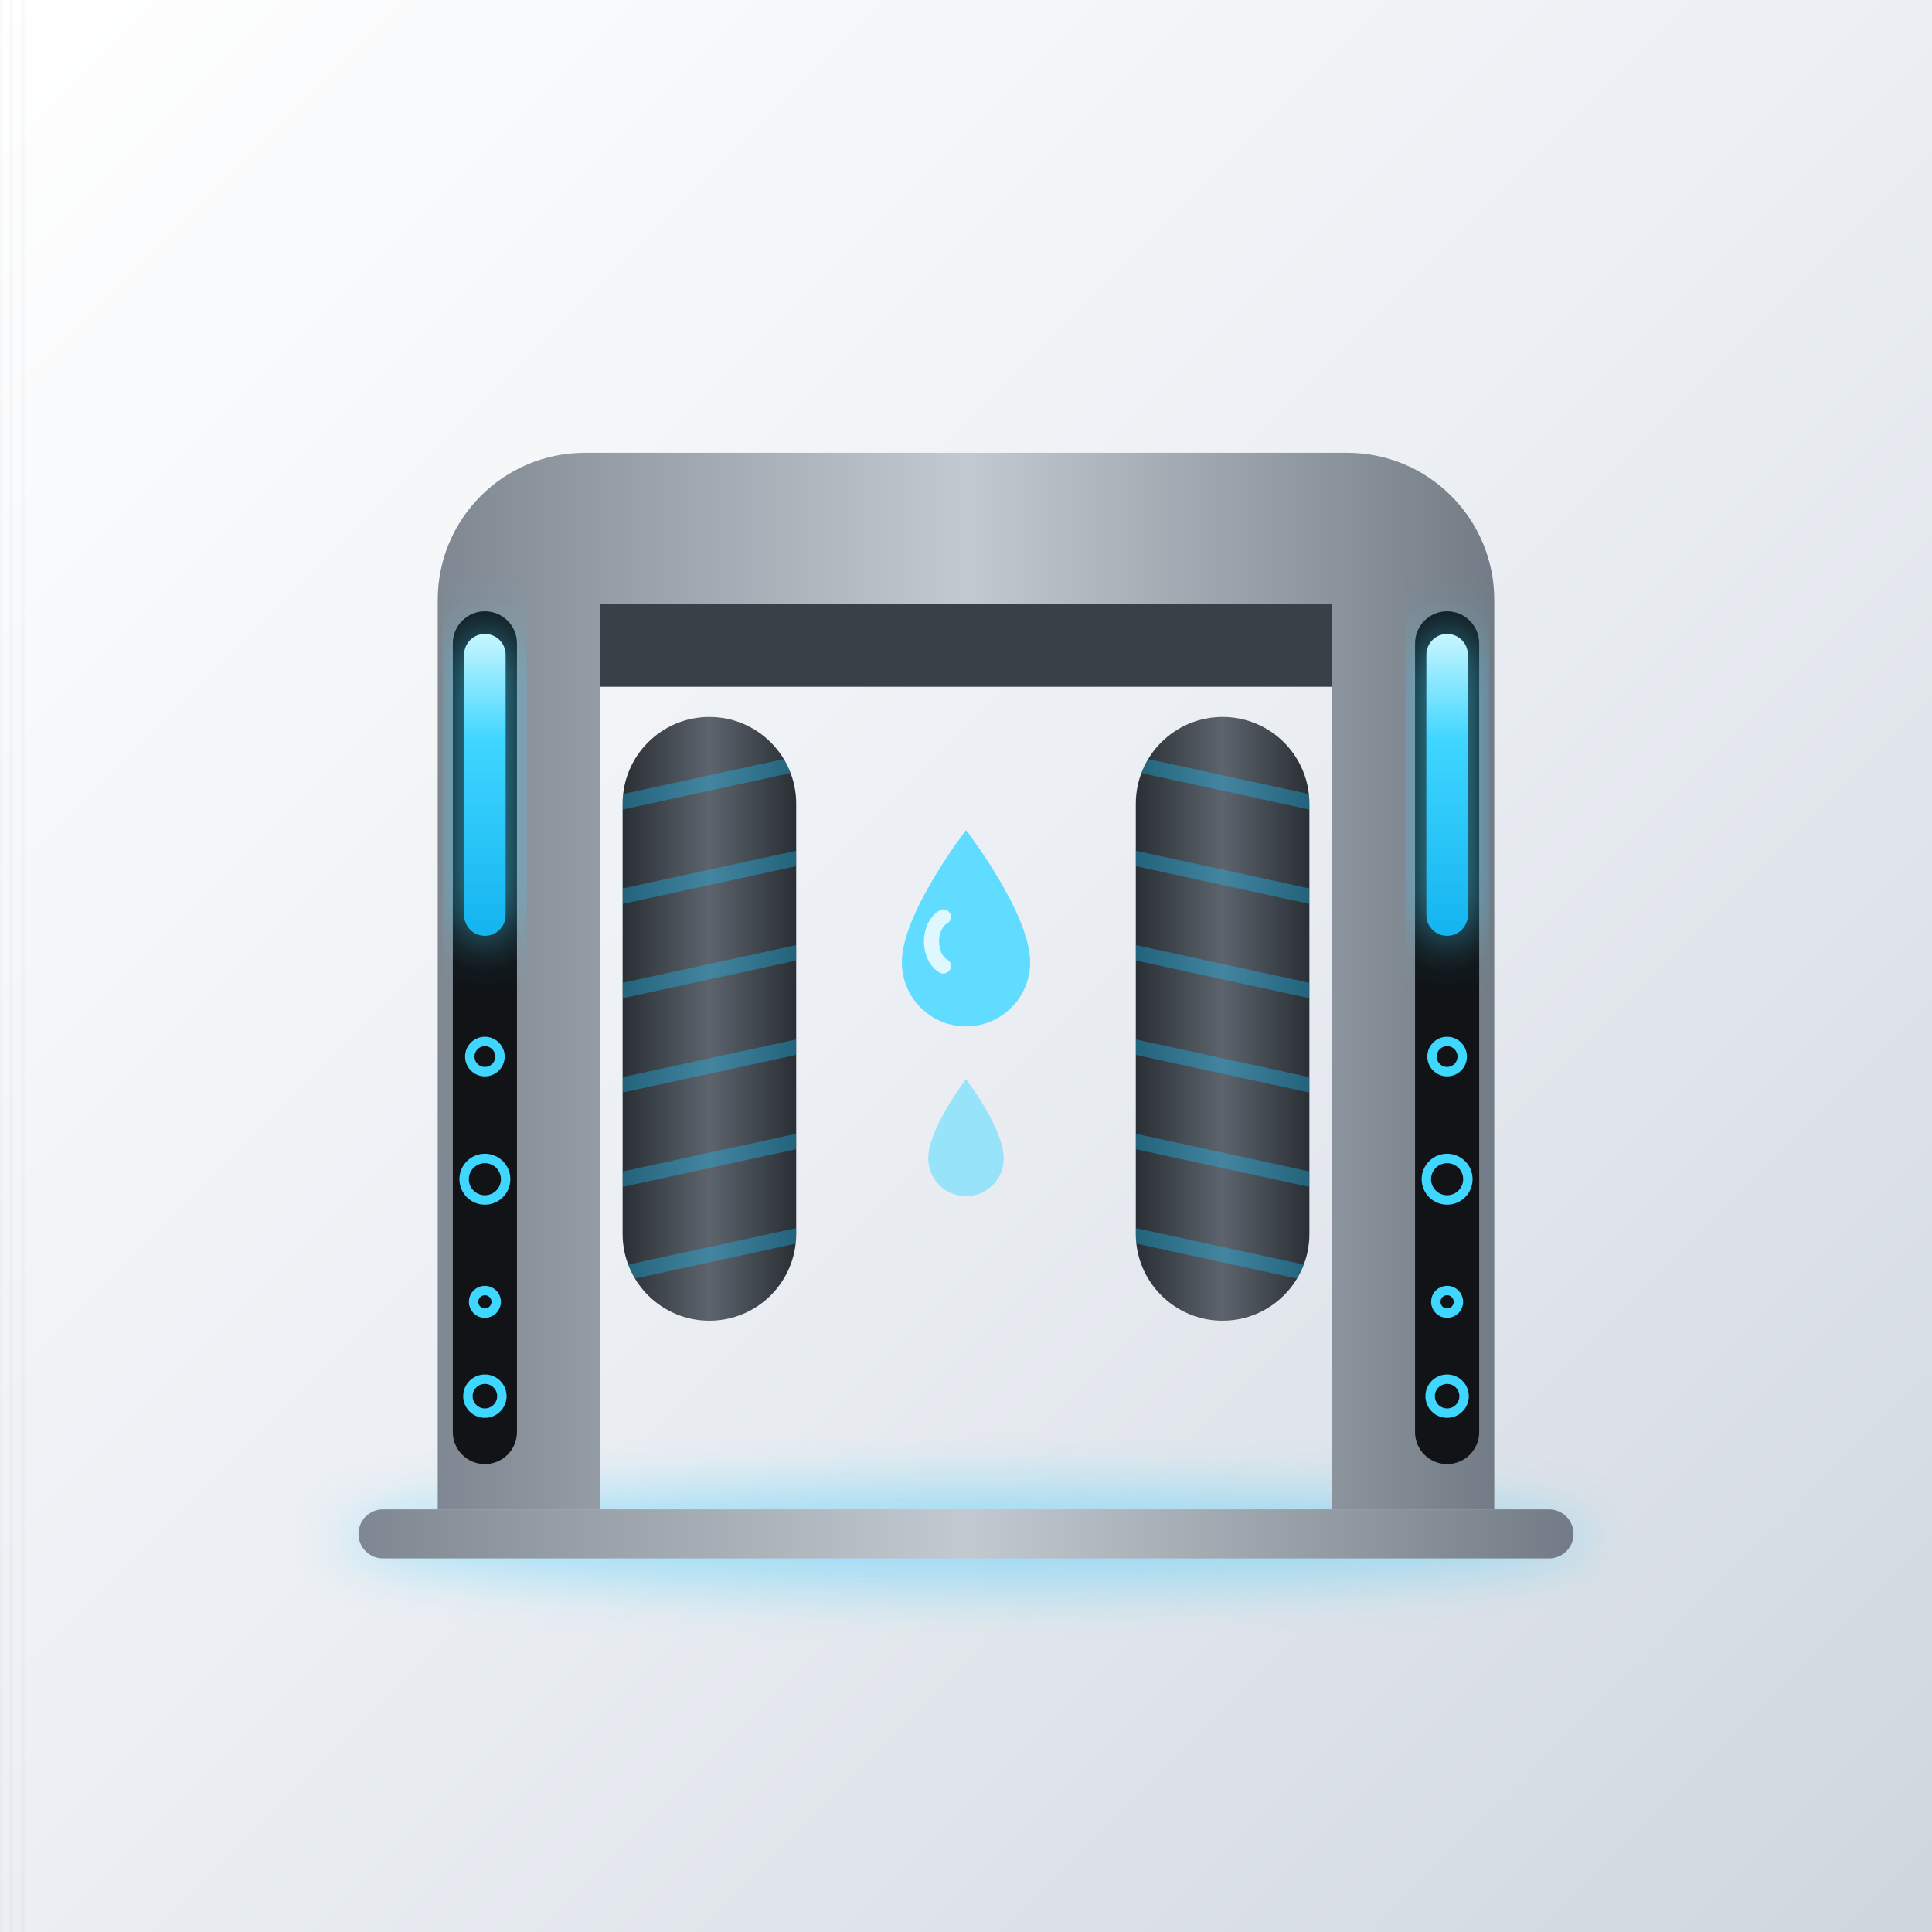
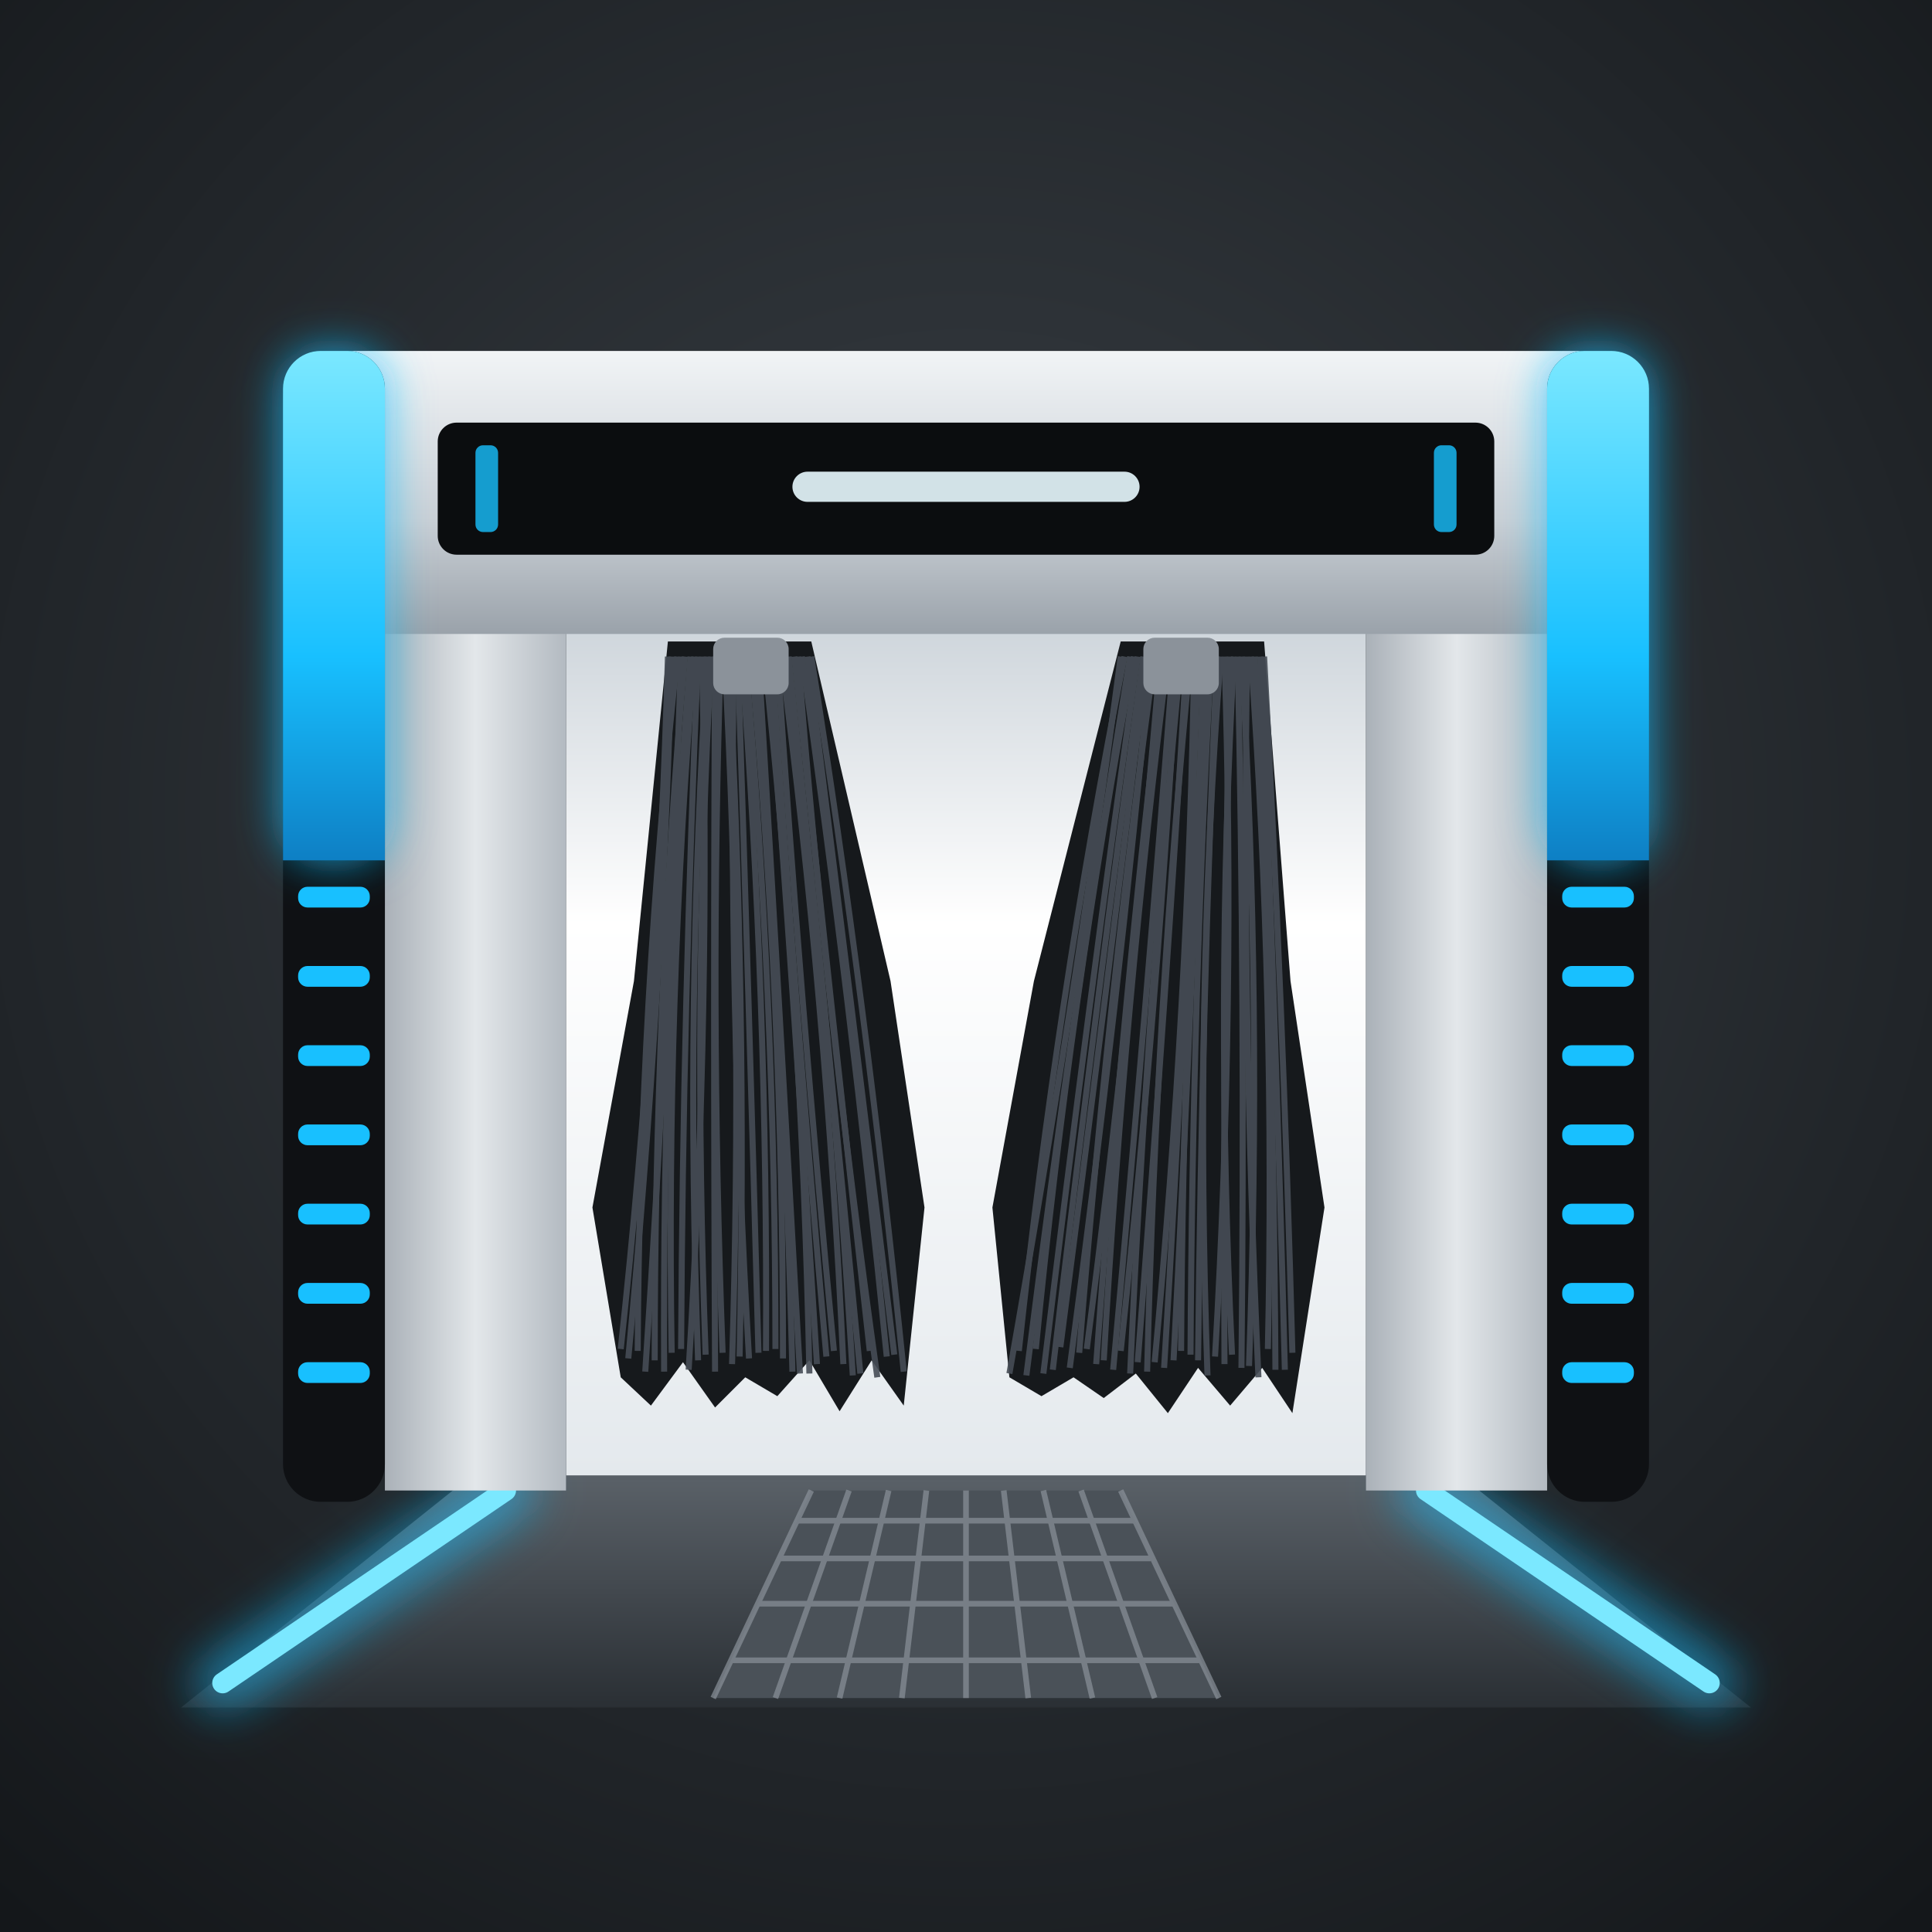
<svg xmlns="http://www.w3.org/2000/svg" viewBox="0 0 1024 1024">
  <defs>
-     <linearGradient id="bg" x1="0" y1="0" x2="1" y2="1">
-       <stop offset="0" stop-color="#ffffff" />
-       <stop offset=".55" stop-color="#e9edf2" />
-       <stop offset="1" stop-color="#cfd6de" />
+     <radialGradient id="bg" cx=".5" cy=".42" r=".75">
+       <stop offset="0" stop-color="#3a4046" />
+       <stop offset="1" stop-color="#14171a" />
+     </radialGradient>
+     <linearGradient id="alu" x1="0" y1="0" x2="0" y2="1">
+       <stop offset="0" stop-color="#f1f4f6" />
+       <stop offset=".6" stop-color="#c9cfd5" />
+       <stop offset="1" stop-color="#9aa2aa" />
    </linearGradient>
-     <linearGradient id="alu" x1="0" y1="0" x2="1" y2="0">
-       <stop offset="0" stop-color="#7f8892" />
-       <stop offset=".5" stop-color="#c3c9d0" />
-       <stop offset="1" stop-color="#737c86" />
+     <linearGradient id="pan" x1="0" y1="0" x2="1" y2="0">
+       <stop offset="0" stop-color="#aab1b8" />
+       <stop offset=".5" stop-color="#e3e7ea" />
+       <stop offset="1" stop-color="#b3bac1" />
    </linearGradient>
    <linearGradient id="led" x1="0" y1="0" x2="0" y2="1">
-       <stop offset="0" stop-color="#c8f6ff" />
-       <stop offset=".35" stop-color="#3fd6ff" />
-       <stop offset="1" stop-color="#14b4f0" />
+       <stop offset="0" stop-color="#7be8ff" />
+       <stop offset=".6" stop-color="#18c0ff" />
+       <stop offset="1" stop-color="#0e7fc4" />
    </linearGradient>
-     <linearGradient id="br" x1="0" y1="0" x2="1" y2="0">
-       <stop offset="0" stop-color="#2a2f35" />
-       <stop offset=".5" stop-color="#5d646d" />
-       <stop offset="1" stop-color="#2a2f35" />
+     <linearGradient id="hall" x1="0" y1="0" x2="0" y2="1">
+       <stop offset="0" stop-color="#cfd6dc" />
+       <stop offset=".35" stop-color="#ffffff" />
+       <stop offset="1" stop-color="#e4e9ed" />
    </linearGradient>
-     <filter id="glow" x="-50%" y="-50%" width="200%" height="200%">
-       <feGaussianBlur stdDeviation="14" />
+     <linearGradient id="fl" x1="0" y1="0" x2="0" y2="1">
+       <stop offset="0" stop-color="#5a6168" />
+       <stop offset="1" stop-color="#2a2f34" />
+     </linearGradient>
+     <filter id="gl" x="-60%" y="-60%" width="220%" height="220%">
+       <feGaussianBlur stdDeviation="12" />
    </filter>
-     <clipPath id="bl">
-       <rect x="330" y="380" width="92" height="320" rx="46" />
-     </clipPath>
-     <clipPath id="brr">
-       <rect x="602" y="380" width="92" height="320" rx="46" />
+     <clipPath id="op">
+       <rect x="300" y="332" width="424" height="450" />
    </clipPath>
  </defs>
  <rect width="1024" height="1024" fill="url(#bg)" />
-   <g stroke="#000" stroke-opacity=".02" stroke-width="2">
-     <path d="M0 0V1024M6 0V1024M12 0V1024" />
+   <path d="M96 905 L250 782 H774 L928 905 Z" fill="url(#fl)" />
+   <g fill="none" stroke="#18c0ff" stroke-linecap="round">
+     <path d="M118 892 L268 790" stroke-width="30" opacity=".55" filter="url(#gl)" />
+     <path d="M906 892 L756 790" stroke-width="30" opacity=".55" filter="url(#gl)" />
+     <path d="M118 892 L268 790" stroke-width="11" stroke="#7be8ff" />
+     <path d="M906 892 L756 790" stroke-width="11" stroke="#7be8ff" />
  </g>
-   <ellipse cx="512" cy="815" rx="330" ry="26" fill="#14c4ff" opacity=".35" filter="url(#glow)" />
-   <path d="M232 800 V318 a78 78 0 0 1 78 -78 H714 a78 78 0 0 1 78 78 V800 h-86 V330 a10 10 0 0 0 -10 -10 H328 a10 10 0 0 0 -10 10 V800 z" fill="url(#alu)" />
-   <rect x="240" y="324" width="34" height="452" rx="17" fill="#111316" />
-   <rect x="246" y="336" width="22" height="160" rx="11" fill="#3fd6ff" filter="url(#glow)" opacity=".9" />
-   <rect x="246" y="336" width="22" height="160" rx="11" fill="url(#led)" />
-   <g fill="none" stroke="#3fd6ff" stroke-width="5">
-     <circle cx="257" cy="560" r="8" />
-     <circle cx="257" cy="625" r="11" />
-     <circle cx="257" cy="690" r="6" />
-     <circle cx="257" cy="740" r="9" />
+   <path d="M430 790 H594 L646 900 H378 Z" fill="#4a5158" />
+   <g stroke="#8a929a" stroke-width="3" opacity=".7">
+     <path d="M430 790 L378 900" />
+     <path d="M450 790 L411 900" />
+     <path d="M471 790 L445 900" />
+     <path d="M491 790 L478 900" />
+     <path d="M512 790 L512 900" />
+     <path d="M532 790 L545 900" />
+     <path d="M553 790 L579 900" />
+     <path d="M573 790 L612 900" />
+     <path d="M594 790 L646 900" />
+     <path d="M422 806 H601" />
+     <path d="M413 826 H610" />
+     <path d="M401 850 H622" />
+     <path d="M387 880 H636" />
  </g>
-   <rect x="750" y="324" width="34" height="452" rx="17" fill="#111316" />
-   <rect x="756" y="336" width="22" height="160" rx="11" fill="#3fd6ff" filter="url(#glow)" opacity=".9" />
-   <rect x="756" y="336" width="22" height="160" rx="11" fill="url(#led)" />
-   <g fill="none" stroke="#3fd6ff" stroke-width="5">
-     <circle cx="767" cy="560" r="8" />
-     <circle cx="767" cy="625" r="11" />
-     <circle cx="767" cy="690" r="6" />
-     <circle cx="767" cy="740" r="9" />
-   </g>
-   <rect x="318" y="320" width="388" height="44" fill="#3a4047" />
-   <g clip-path="url(#bl)">
-     <rect x="330" y="380" width="92" height="320" fill="url(#br)" />
-     <g stroke="#14c4ff" stroke-opacity=".35" stroke-width="8" stroke-linecap="round">
-       <path d="M330 425L422 405M330 475L422 455M330 525L422 505M330 575L422 555M330 625L422 605M330 675L422 655" />
+   <rect x="300" y="332" width="424" height="450" fill="url(#hall)" />
+   <g clip-path="url(#op)">
+     <g fill="#16191c">
+       <path d="M354 340 L336 520 L314 640 L329 730 L345 745 L362 722 L379 746 L395 730 L412 740 L429 721 L445 748 L462 721 L479 745 L490 640 L472 520 L430 340 Z" />
+       <path d="M594 340 L548 520 L526 640 L535 730 L552 740 L569 730 L585 741 L602 728 L619 749 L635 725 L652 745 L669 725 L685 749 L702 640 L684 520 L670 340 Z" />
+     </g>
+     <g stroke="#464d55" stroke-width="3.2" fill="none" opacity=".9">
+       <path d="M354 348 Q349 530 329 715" />
+       <path d="M356 348 Q351 530 333 720" />
+       <path d="M359 348 Q339 530 338 716" />
+       <path d="M361 348 Q355 530 342 727" />
+       <path d="M363 348 Q347 530 347 721" />
+       <path d="M366 348 Q351 530 352 727" />
+       <path d="M368 348 Q353 530 356 717" />
+       <path d="M370 348 Q362 530 361 715" />
+       <path d="M372 348 Q377 530 365 726" />
+       <path d="M375 348 Q363 530 370 721" />
+       <path d="M377 348 Q367 530 374 718" />
+       <path d="M379 348 Q378 530 379 727" />
+       <path d="M382 348 Q376 530 383 717" />
+       <path d="M384 348 Q394 530 388 723" />
+       <path d="M386 348 Q396 530 392 719" />
+       <path d="M389 348 Q386 530 397 720" />
+       <path d="M391 348 Q397 530 402 717" />
+       <path d="M393 348 Q407 530 406 716" />
+       <path d="M395 348 Q411 530 411 715" />
+       <path d="M398 348 Q415 530 415 720" />
+       <path d="M400 348 Q415 530 420 727" />
+       <path d="M402 348 Q413 530 424 728" />
+       <path d="M405 348 Q425 530 429 728" />
+       <path d="M407 348 Q421 530 433 723" />
+       <path d="M409 348 Q421 530 438 719" />
+       <path d="M412 348 Q424 530 442 716" />
+       <path d="M414 348 Q438 530 447 723" />
+       <path d="M416 348 Q440 530 452 729" />
+       <path d="M418 348 Q437 530 456 728" />
+       <path d="M421 348 Q440 530 461 716" />
+       <path d="M423 348 Q437 530 465 730" />
+       <path d="M425 348 Q451 530 470 719" />
+       <path d="M428 348 Q451 530 474 718" />
+       <path d="M430 348 Q459 530 479 727" />
+       <path d="M594 348 Q570 530 535 728" />
+       <path d="M596 348 Q560 530 540 716" />
+       <path d="M599 348 Q569 530 544 729" />
+       <path d="M601 348 Q567 530 549 715" />
+       <path d="M603 348 Q577 530 553 728" />
+       <path d="M606 348 Q581 530 558 726" />
+       <path d="M608 348 Q586 530 562 714" />
+       <path d="M610 348 Q593 530 567 725" />
+       <path d="M612 348 Q587 530 572 717" />
+       <path d="M615 348 Q600 530 576 715" />
+       <path d="M617 348 Q595 530 581 723" />
+       <path d="M619 348 Q596 530 585 721" />
+       <path d="M622 348 Q608 530 590 726" />
+       <path d="M624 348 Q614 530 594 716" />
+       <path d="M626 348 Q608 530 599 728" />
+       <path d="M629 348 Q618 530 603 722" />
+       <path d="M631 348 Q613 530 608 727" />
+       <path d="M633 348 Q630 530 612 722" />
+       <path d="M635 348 Q629 530 617 725" />
+       <path d="M638 348 Q632 530 622 721" />
+       <path d="M640 348 Q627 530 626 716" />
+       <path d="M642 348 Q632 530 631 718" />
+       <path d="M645 348 Q637 530 635 721" />
+       <path d="M647 348 Q633 530 640 729" />
+       <path d="M649 348 Q655 530 644 719" />
+       <path d="M652 348 Q648 530 649 723" />
+       <path d="M654 348 Q644 530 653 718" />
+       <path d="M656 348 Q660 530 658 725" />
+       <path d="M658 348 Q669 530 662 724" />
+       <path d="M661 348 Q658 530 667 730" />
+       <path d="M663 348 Q676 530 672 715" />
+       <path d="M665 348 Q675 530 676 726" />
+       <path d="M668 348 Q676 530 681 726" />
+       <path d="M670 348 Q680 530 685 717" />
+     </g>
+     <g fill="#8b929a">
+       <rect x="378" y="338" width="40" height="30" rx="6" />
+       <rect x="606" y="338" width="40" height="30" rx="6" />
    </g>
  </g>
-   <g clip-path="url(#brr)">
-     <rect x="602" y="380" width="92" height="320" fill="url(#br)" />
-     <g stroke="#14c4ff" stroke-opacity=".35" stroke-width="8" stroke-linecap="round">
-       <path d="M602 405L694 425M602 455L694 475M602 505L694 525M602 555L694 575M602 605L694 625M602 655L694 675" />
-     </g>
+   <rect x="204" y="330" width="96" height="460" fill="url(#pan)" />
+   <rect x="724" y="330" width="96" height="460" fill="url(#pan)" />
+   <rect x="150" y="186" width="724" height="150" rx="26" fill="url(#alu)" />
+   <rect x="232" y="224" width="560" height="70" rx="10" fill="#0b0d0f" />
+   <g fill="#18c0ff">
+     <rect x="252" y="236" width="12" height="46" rx="4" opacity=".8" />
+     <rect x="760" y="236" width="12" height="46" rx="4" opacity=".8" />
  </g>
-   <path d="M512 440c0 0-34 44-34 70a34 34 0 0 0 68 0c0-26-34-70-34-70z" fill="#5fdcff" />
-   <path d="M500 486a10 14 0 0 0 0 26" stroke="#fff" stroke-width="8" stroke-linecap="round" fill="none" opacity=".8" />
-   <path d="M512 572c0 0-20 26-20 42a20 20 0 0 0 40 0c0-16-20-42-20-42z" fill="#5fdcff" opacity=".6" />
-   <rect x="190" y="800" width="644" height="26" rx="13" fill="url(#alu)" />
+   <rect x="420" y="250" width="184" height="16" rx="8" fill="#e8f9ff" opacity=".9" />
+   <rect x="150" y="186" width="54" height="610" rx="20" fill="#0f1114" />
+   <rect x="820" y="186" width="54" height="610" rx="20" fill="#0f1114" />
+   <rect x="150" y="186" width="54" height="270" rx="20" fill="#18c0ff" filter="url(#gl)" opacity=".8" />
+   <rect x="820" y="186" width="54" height="270" rx="20" fill="#18c0ff" filter="url(#gl)" opacity=".8" />
+   <path d="M150 206 a20 20 0 0 1 20 -20 H184 a20 20 0 0 1 20 20 V456 H150 Z" fill="url(#led)" />
+   <path d="M820 206 a20 20 0 0 1 20 -20 H854 a20 20 0 0 1 20 20 V456 H820 Z" fill="url(#led)" />
+   <g fill="#18c0ff">
+     <rect x="158" y="470" width="38" height="11" rx="5" />
+     <rect x="158" y="512" width="38" height="11" rx="5" />
+     <rect x="158" y="554" width="38" height="11" rx="5" />
+     <rect x="158" y="596" width="38" height="11" rx="5" />
+     <rect x="158" y="638" width="38" height="11" rx="5" />
+     <rect x="158" y="680" width="38" height="11" rx="5" />
+     <rect x="158" y="722" width="38" height="11" rx="5" />
+     <rect x="828" y="470" width="38" height="11" rx="5" />
+     <rect x="828" y="512" width="38" height="11" rx="5" />
+     <rect x="828" y="554" width="38" height="11" rx="5" />
+     <rect x="828" y="596" width="38" height="11" rx="5" />
+     <rect x="828" y="638" width="38" height="11" rx="5" />
+     <rect x="828" y="680" width="38" height="11" rx="5" />
+     <rect x="828" y="722" width="38" height="11" rx="5" />
+   </g>
</svg>
